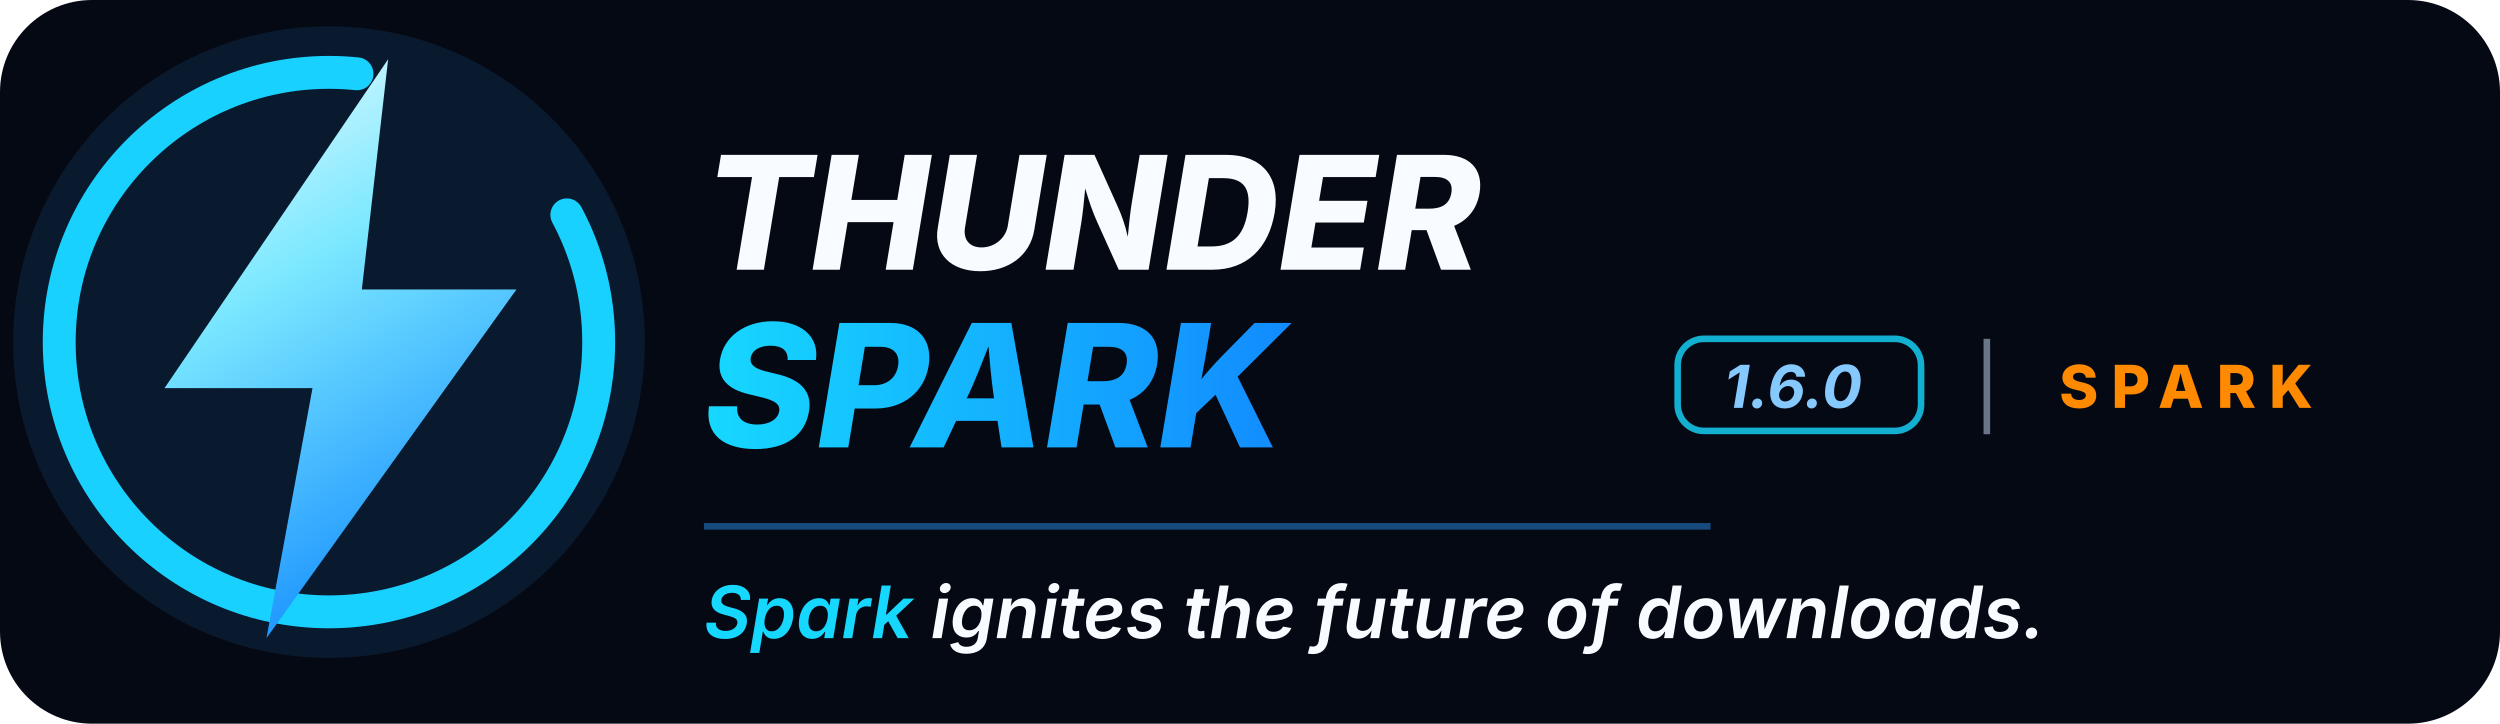
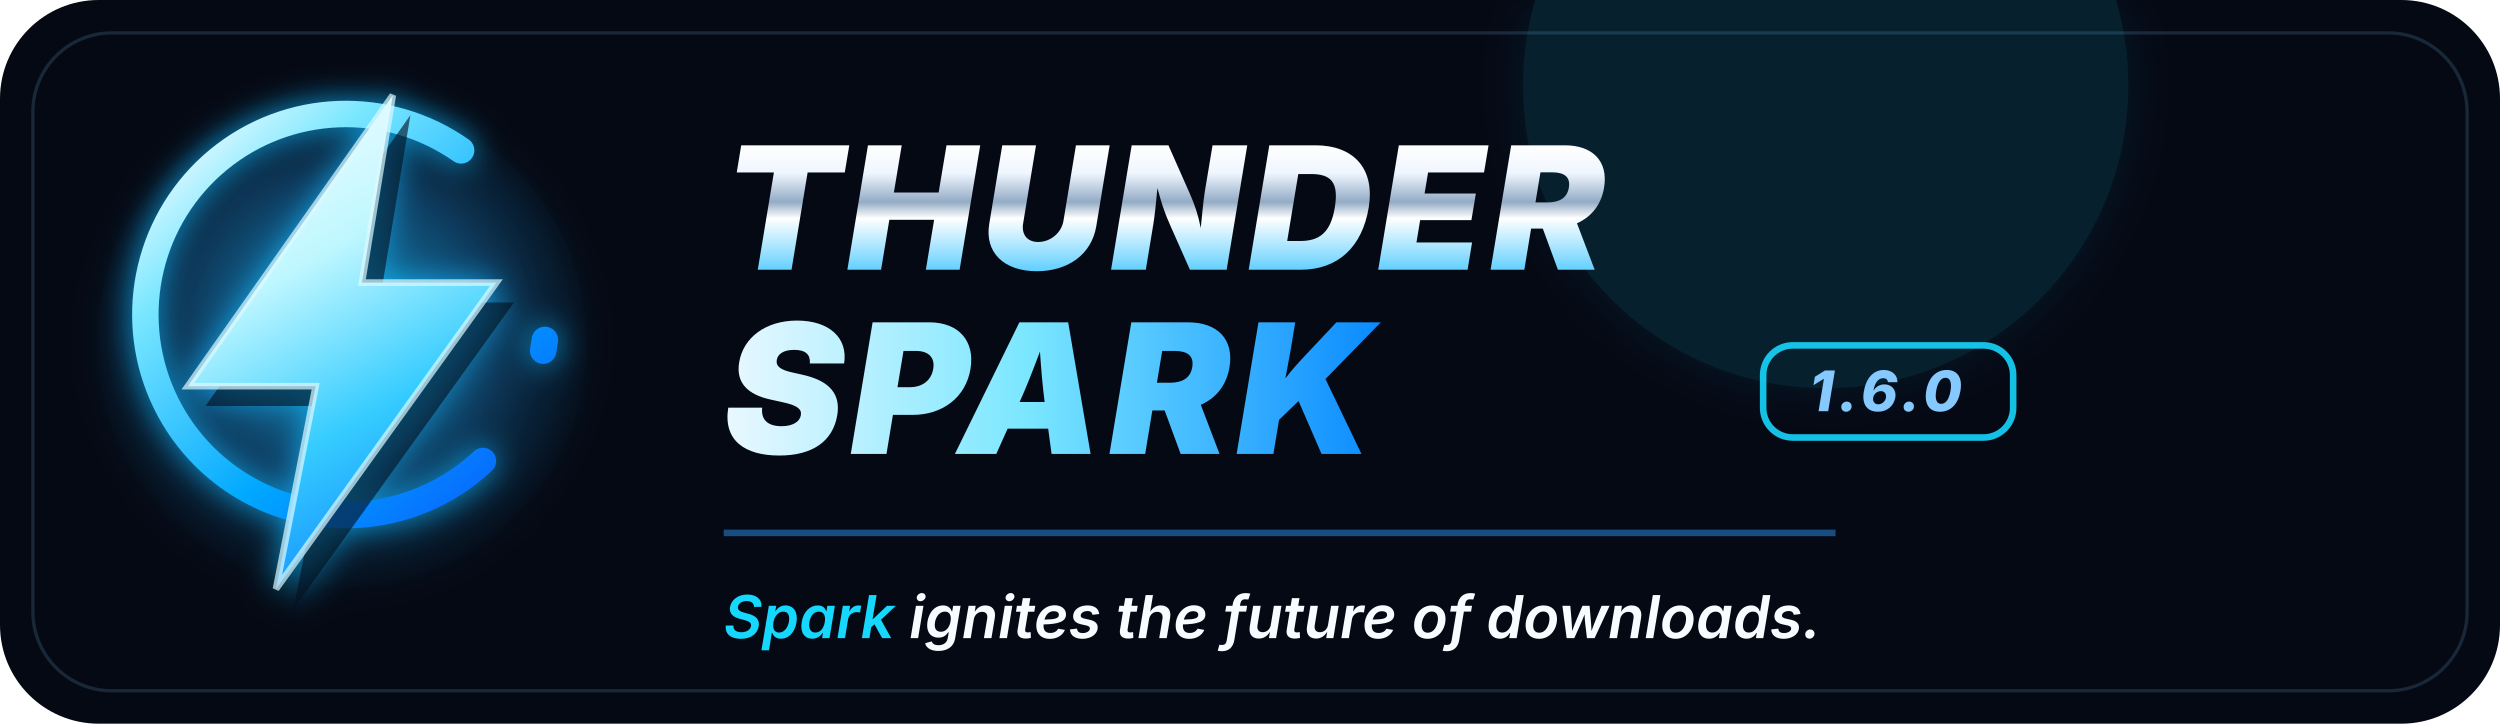
<svg xmlns="http://www.w3.org/2000/svg" width="760" height="220" viewBox="0 0 760 220" role="img" aria-labelledby="title desc">
  <defs>
-     <linearGradient id="bolt" x1="42" y1="12" x2="138" y2="178" gradientUnits="userSpaceOnUse">
+     <filter id="main-glow" x="-80%" y="-80%" width="260%" height="260%" color-interpolation-filters="sRGB">
+       <feGaussianBlur stdDeviation="7" result="blur" />
+       <feColorMatrix in="blur" type="matrix" values="0 0 0 0 0.05 0 0 0 0 0.73 0 0 0 0 1 0 0 0 .85 0" result="cyan" />
+       <feMerge>
+         <feMergeNode in="cyan" />
+         <feMergeNode in="SourceGraphic" />
+       </feMerge>
+     </filter>
+     <linearGradient id="main-bolt" x1="62" y1="18" x2="184" y2="232" gradientUnits="userSpaceOnUse">
      <stop offset="0" stop-color="#FFFFFF" />
-       <stop offset=".44" stop-color="#7BE8FF" />
-       <stop offset="1" stop-color="#128BFF" />
+       <stop offset=".36" stop-color="#BFF7FF" />
+       <stop offset=".66" stop-color="#36CCFF" />
+       <stop offset="1" stop-color="#087BFF" />
    </linearGradient>
-     <linearGradient id="spark" x1="0" y1="0" x2="1" y2="0">
-       <stop offset="0" stop-color="#16D8FF" />
-       <stop offset="1" stop-color="#128BFF" />
+     <linearGradient id="main-ring" x1="40" y1="34" x2="216" y2="224" gradientUnits="userSpaceOnUse">
+       <stop offset="0" stop-color="#FFFFFF" />
+       <stop offset=".22" stop-color="#7BE7FF" />
+       <stop offset=".58" stop-color="#00A8FF" />
+       <stop offset="1" stop-color="#0B4DFF" />
    </linearGradient>
+     <linearGradient id="main-metal" x1="0" y1="0" x2="0" y2="1">
+       <stop offset="0" stop-color="#FFFFFF" />
+       <stop offset=".22" stop-color="#EFF6FF" />
+       <stop offset=".45" stop-color="#93ABC5" />
+       <stop offset=".58" stop-color="#FFFFFF" />
+       <stop offset="1" stop-color="#5FCFFF" />
+     </linearGradient>
+     <linearGradient id="main-spark" x1="0" y1="0" x2="1" y2="0">
+       <stop offset="0" stop-color="#EAF8FF" />
+       <stop offset=".46" stop-color="#7BE7FF" />
+       <stop offset="1" stop-color="#0A8BFF" />
+     </linearGradient>
+     <radialGradient id="main-aura" cx="50%" cy="48%" r="58%">
+       <stop offset="0" stop-color="#16D8FF" stop-opacity=".5" />
+       <stop offset=".55" stop-color="#2D9CFF" stop-opacity=".18" />
+       <stop offset="1" stop-color="#040813" stop-opacity="0" />
+     </radialGradient>
+     <style>@font-face{font-family:Orbitron;src:url('../../../src/assets/webfonts/orbitron/orbitron-latin-900-normal.woff2') format('woff2');font-weight:900;font-style:normal;font-display:swap}.word{font-family:Orbitron,Inter,'Segoe UI',sans-serif;font-weight:900;font-style:italic;letter-spacing:.035em}.tag{font-family:Orbitron,Inter,'Segoe UI',sans-serif;font-weight:800;font-style:italic;letter-spacing:.08em}</style>
  </defs>
-   <rect width="760" height="220" rx="28" fill="#050914" />
-   <circle cx="100" cy="104" r="82" fill="none" stroke="#16D8FF" stroke-width="10" stroke-linecap="round" stroke-dasharray="395 80" />
-   <circle cx="100" cy="104" r="96" fill="#2D9CFF" opacity=".11" />
-   <path d="M118 18 50 118h45l-14 76 76-106h-47z" fill="url(#bolt)" />
-   <text x="214" y="82" fill="#F8FBFF" font-family="Inter, Segoe UI, Arial, sans-serif" font-size="48" font-style="italic" font-weight="800">THUNDER</text>
-   <text x="214" y="136" fill="url(#spark)" font-family="Inter, Segoe UI, Arial, sans-serif" font-size="52" font-style="italic" font-weight="800">SPARK</text>
-   <rect x="510" y="103" width="74" height="28" rx="8" fill="none" stroke="#16D8FF" stroke-width="2" opacity=".8" />
-   <text x="524" y="124" fill="#85C9FF" font-family="Inter, Segoe UI, Arial, sans-serif" font-size="18" font-style="italic" font-weight="700">1.6.0</text>
-   <line x1="604" y1="103" x2="604" y2="132" stroke="#CFE1FA" stroke-width="2" opacity=".5" />
-   <text x="626" y="124" fill="#FF8A00" font-family="Inter, Segoe UI, Arial, sans-serif" font-size="18" font-weight="800" letter-spacing="4">SPARK</text>
-   <line x1="214" y1="160" x2="520" y2="160" stroke="#2D9CFF" stroke-width="2" opacity=".45" />
-   <text x="214" y="194" fill="#F8FBFF" font-family="Inter, Segoe UI, Arial, sans-serif" font-size="22" font-style="italic" font-weight="600">
+   <rect width="760" height="220" rx="30" fill="#050914" />
+   <rect x="10" y="10" width="740" height="200" rx="24" fill="none" stroke="#85C9FF" stroke-opacity=".16" />
+   <circle cx="555" cy="26" r="92" fill="#16D8FF" opacity=".11" filter="url(#main-glow)" />
+   <g transform="translate(18.24 18.24) scale(0.67)" filter="url(#main-glow)">
+     <circle cx="128" cy="128" r="111" fill="url(#main-aura)" />
+     <path d="M182 41a91 91 0 1 0 38 86" fill="none" stroke="url(#main-ring)" stroke-width="12" stroke-linecap="round" stroke-dasharray="410 58" />
+     <path d="M151 16 58 148h58l-18 92 100-139h-61z" fill="#03101F" opacity=".62" transform="translate(8 9)" />
+     <path d="M151 16 58 148h58l-18 92 100-139h-61z" fill="url(#main-bolt)" />
+     <path d="M151 16 58 148h58l-18 92 100-139h-61z" fill="none" stroke="#DDF9FF" stroke-width="3" opacity=".7" />
+   </g>
+   <text class="word" x="220" y="82" fill="url(#main-metal)" font-size="52">THUNDER</text>
+   <text class="word" x="220" y="138" fill="url(#main-spark)" font-size="55">SPARK</text>
+   <rect x="536" y="105" width="76" height="28" rx="9" fill="none" stroke="#16D8FF" stroke-width="2" opacity=".88" />
+   <text class="tag" x="550" y="125" fill="#85C9FF" font-size="17">1.6.0</text>
+   <line x1="220" y1="162" x2="558" y2="162" stroke="#2D9CFF" stroke-width="2" opacity=".46" />
+   <text x="220" y="194" fill="#F8FBFF" font-family="Orbitron,Inter,'Segoe UI',sans-serif" font-size="18" font-style="italic" font-weight="600">
    <tspan fill="#16D8FF">Spark</tspan> ignites the future of downloads.</text>
</svg>
